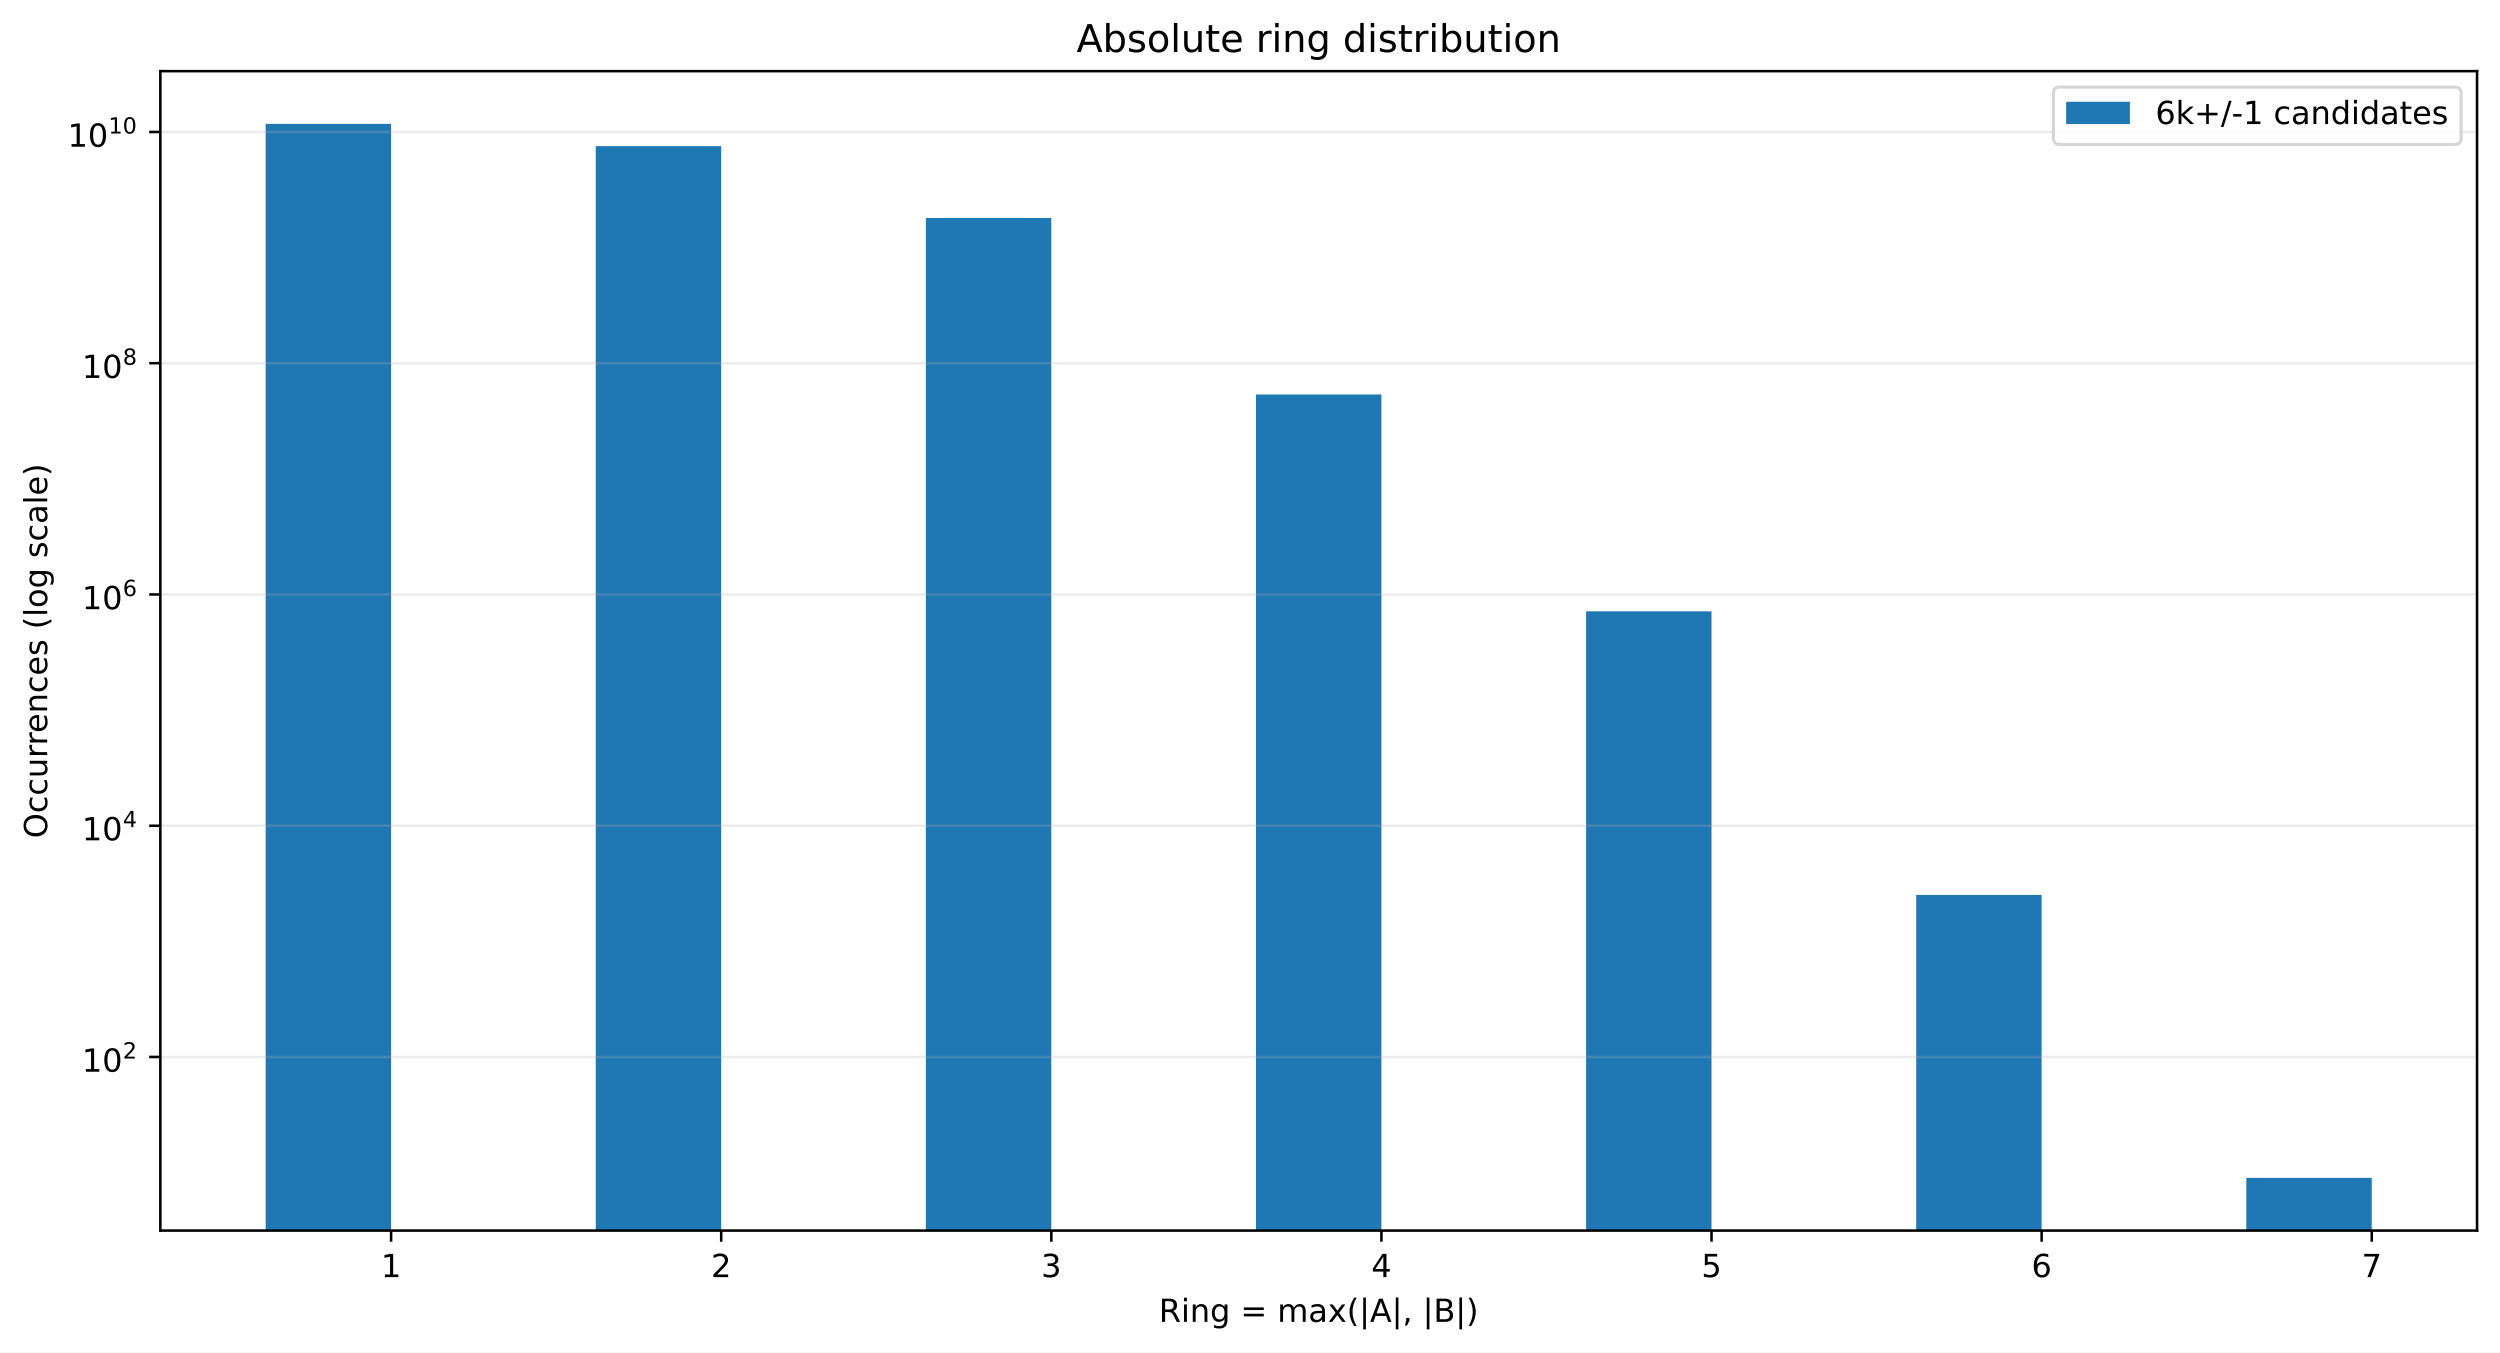
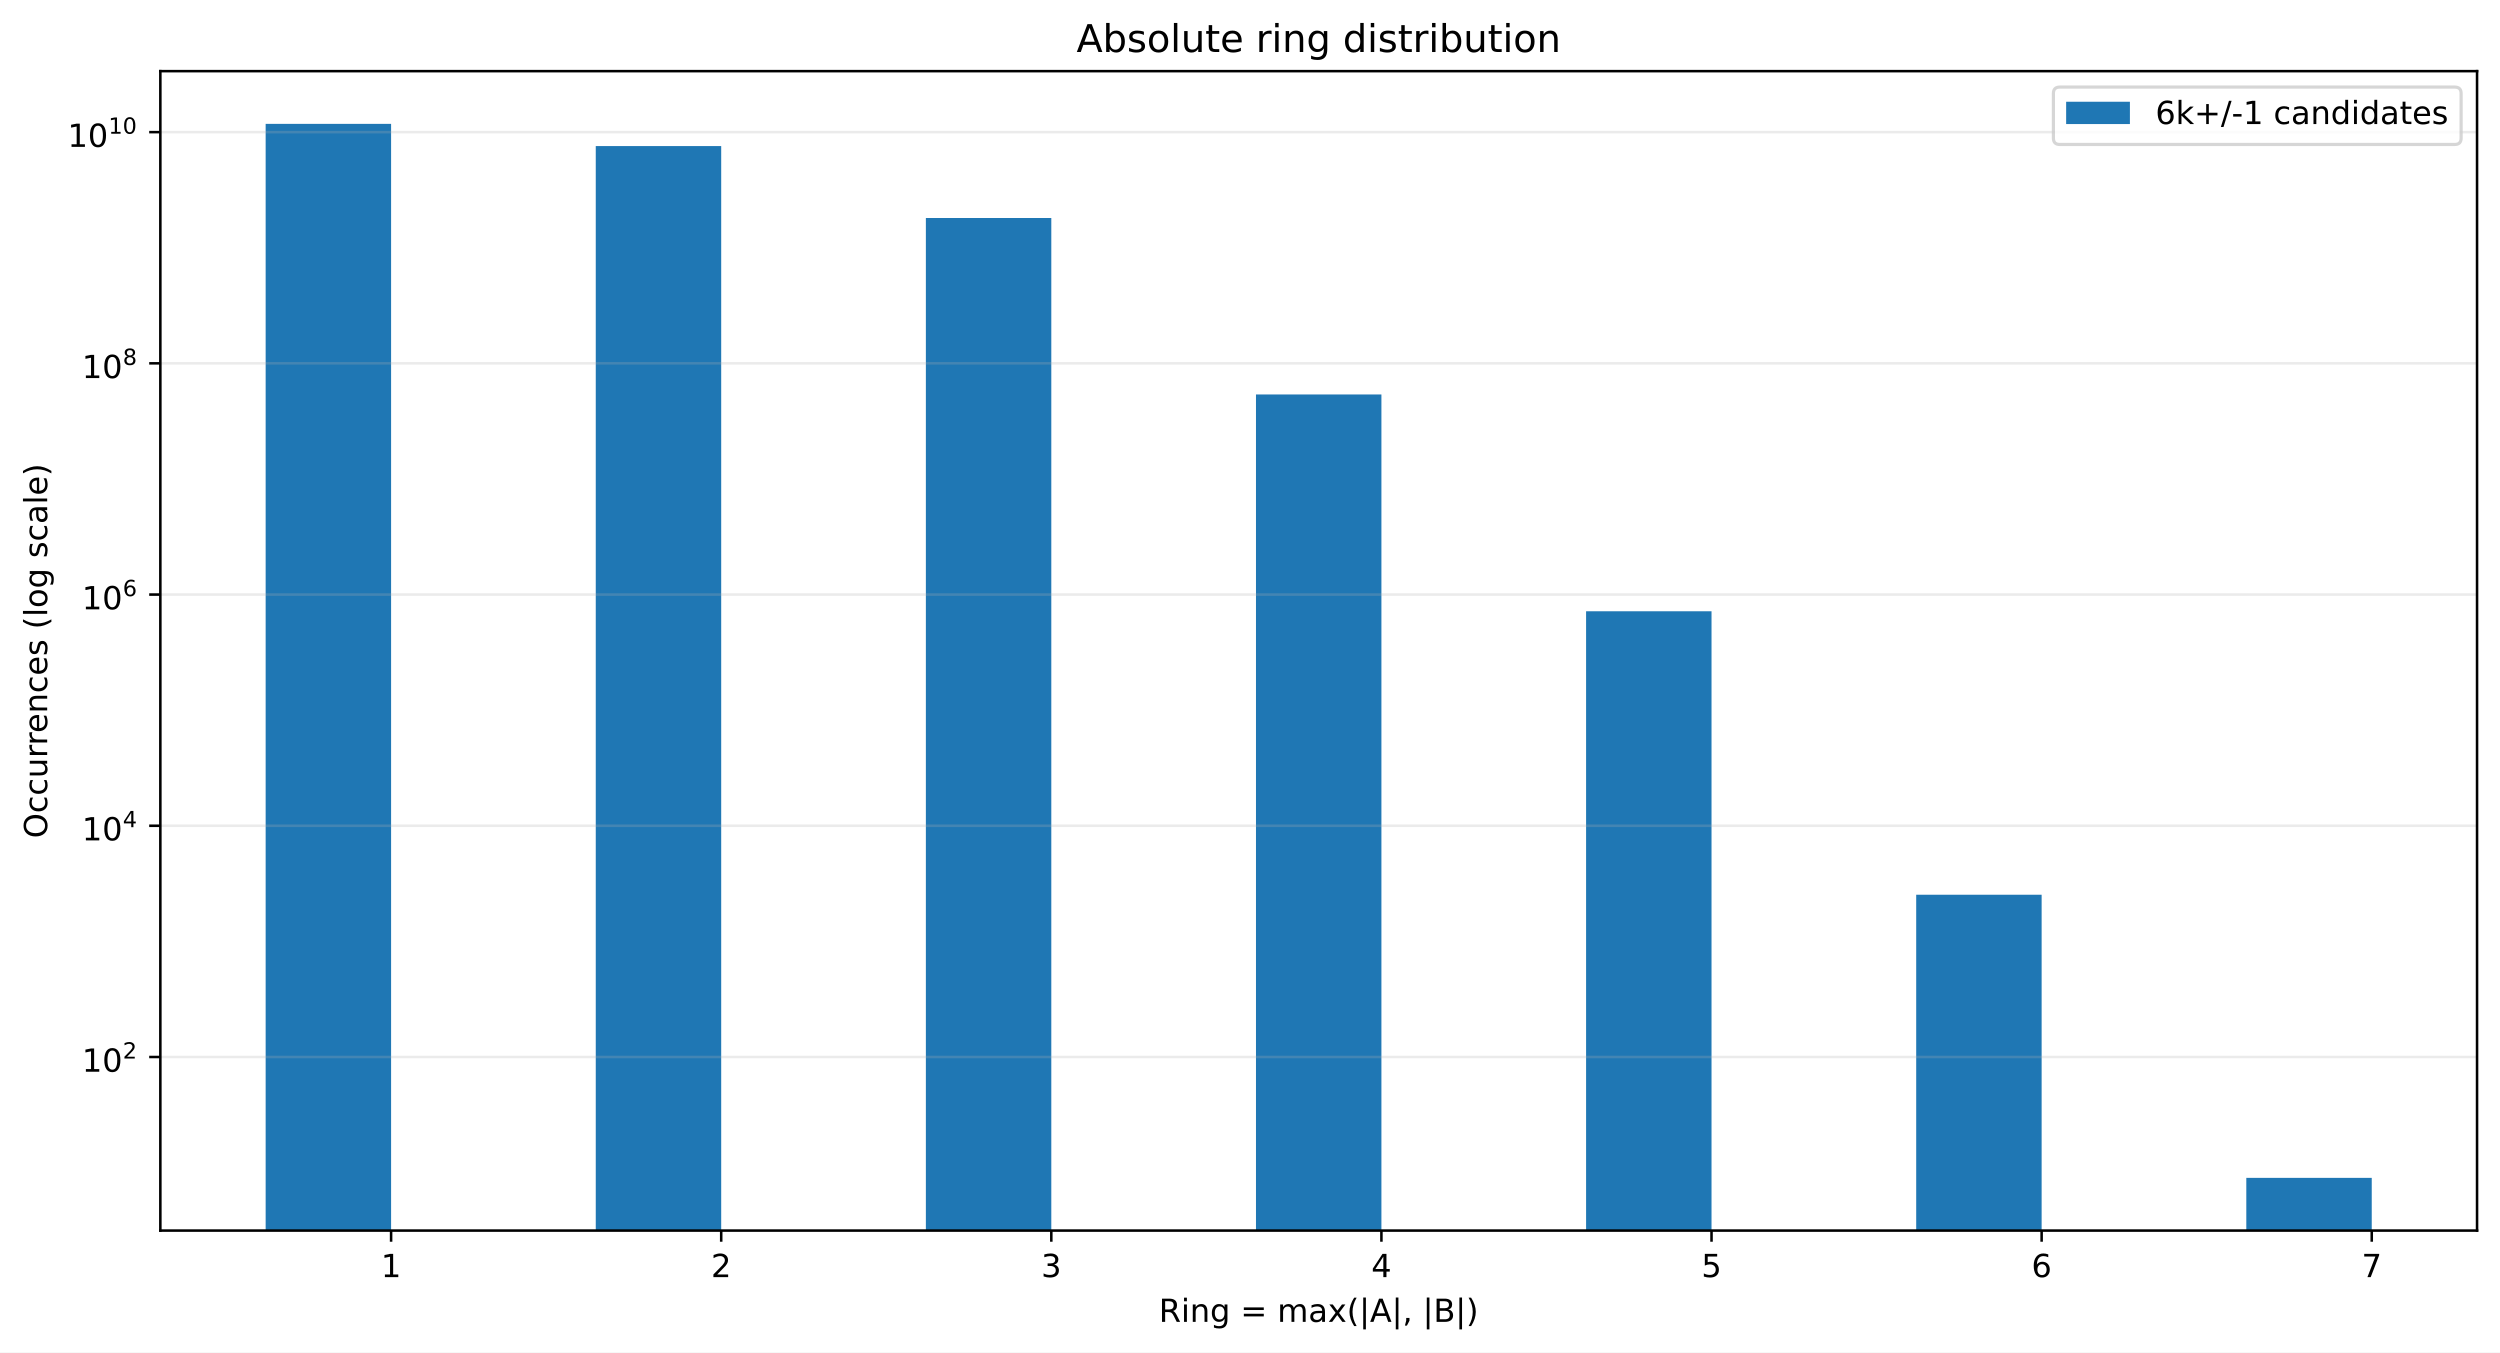
<svg xmlns="http://www.w3.org/2000/svg" xmlns:xlink="http://www.w3.org/1999/xlink" width="784.258pt" height="424.28pt" viewBox="0 0 784.258 424.28" version="1.1">
  <defs>
    <style type="text/css">*{stroke-linejoin: round; stroke-linecap: butt}</style>
  </defs>
  <g id="figure_1">
    <g id="patch_1">
      <path d="M 0 424.28  L 784.258 424.28  L 784.258 0  L 0 0  z " style="fill: #ffffff" />
    </g>
    <g id="axes_1">
      <g id="patch_2">
        <path d="M 50.301 386.036  L 777.058 386.036  L 777.058 22.318  L 50.301 22.318  z " style="fill: #ffffff" />
      </g>
      <g id="patch_3">
-         <path d="M 83.335 36675.67  L 122.687 36675.67  L 122.687 38.851  L 83.335 38.851  z " clip-path="url(#p020d74cf16)" style="fill: #1f77b4" />
+         <path d="M 83.335 36669.658  L 122.687 36669.658  L 122.687 38.851  L 83.335 38.851  z " clip-path="url(#p7759ff5aa9)" style="fill: #1f77b4" />
      </g>
      <g id="patch_4">
-         <path d="M 186.891 36675.67  L 226.243 36675.67  L 226.243 45.832  L 186.891 45.832  z " clip-path="url(#p020d74cf16)" style="fill: #1f77b4" />
+         <path d="M 186.891 36669.658  L 226.243 36669.658  L 226.243 45.831  L 186.891 45.831  z " clip-path="url(#p7759ff5aa9)" style="fill: #1f77b4" />
      </g>
      <g id="patch_5">
-         <path d="M 290.448 36675.67  L 329.799 36675.67  L 329.799 68.382  L 290.448 68.382  z " clip-path="url(#p020d74cf16)" style="fill: #1f77b4" />
+         <path d="M 290.448 36669.658  L 329.799 36669.658  L 329.799 68.377  L 290.448 68.377  z " clip-path="url(#p7759ff5aa9)" style="fill: #1f77b4" />
      </g>
      <g id="patch_6">
-         <path d="M 394.004 36675.67  L 433.355 36675.67  L 433.355 123.754  L 394.004 123.754  z " clip-path="url(#p020d74cf16)" style="fill: #1f77b4" />
+         <path d="M 394.004 36669.658  L 433.355 36669.658  L 433.355 123.74  L 394.004 123.74  z " clip-path="url(#p7759ff5aa9)" style="fill: #1f77b4" />
      </g>
      <g id="patch_7">
-         <path d="M 497.56 36675.67  L 536.912 36675.67  L 536.912 191.782  L 497.56 191.782  z " clip-path="url(#p020d74cf16)" style="fill: #1f77b4" />
+         <path d="M 497.56 36669.658  L 536.912 36669.658  L 536.912 191.757  L 497.56 191.757  z " clip-path="url(#p7759ff5aa9)" style="fill: #1f77b4" />
      </g>
      <g id="patch_8">
-         <path d="M 601.116 36675.67  L 640.468 36675.67  L 640.468 280.735  L 601.116 280.735  z " clip-path="url(#p020d74cf16)" style="fill: #1f77b4" />
+         <path d="M 601.116 36669.658  L 640.468 36669.658  L 640.468 280.681  L 601.116 280.681  z " clip-path="url(#p7759ff5aa9)" style="fill: #1f77b4" />
      </g>
      <g id="patch_9">
-         <path d="M 704.673 36675.67  L 744.024 36675.67  L 744.024 369.503  L 704.673 369.503  z " clip-path="url(#p020d74cf16)" style="fill: #1f77b4" />
+         <path d="M 704.673 36669.658  L 744.024 36669.658  L 744.024 369.503  L 704.673 369.503  z " clip-path="url(#p7759ff5aa9)" style="fill: #1f77b4" />
      </g>
      <g id="matplotlib.axis_1">
        <g id="xtick_1">
          <g id="line2d_1">
            <defs>
-               <path id="m28fc708b82" d="M 0 0  L 0 3.5  " style="stroke: #000000; stroke-width: 0.8" />
+               <path id="m6e294ac9ad" d="M 0 0  L 0 3.5  " style="stroke: #000000; stroke-width: 0.8" />
            </defs>
            <g>
-               <use xlink:href="#m28fc708b82" x="122.687" y="386.036" style="stroke: #000000; stroke-width: 0.8" />
+               <use xlink:href="#m6e294ac9ad" x="122.687" y="386.036" style="stroke: #000000; stroke-width: 0.8" />
            </g>
          </g>
          <g id="text_1">
            <g transform="translate(119.5053 400.6334) scale(0.1 -0.1)">
              <defs>
                <path id="DejaVuSans-14" d="M 794 531  L 1825 531  L 1825 4091  L 703 3866  L 703 4441  L 1819 4666  L 2450 4666  L 2450 531  L 3481 531  L 3481 0  L 794 0  L 794 531  z " transform="scale(0.015625)" />
              </defs>
              <use xlink:href="#DejaVuSans-14" />
            </g>
          </g>
        </g>
        <g id="xtick_2">
          <g id="line2d_2">
            <g>
-               <use xlink:href="#m28fc708b82" x="226.243" y="386.036" style="stroke: #000000; stroke-width: 0.8" />
+               <use xlink:href="#m6e294ac9ad" x="226.243" y="386.036" style="stroke: #000000; stroke-width: 0.8" />
            </g>
          </g>
          <g id="text_2">
            <g transform="translate(223.0616 400.6334) scale(0.1 -0.1)">
              <defs>
                <path id="DejaVuSans-15" d="M 1228 531  L 3431 531  L 3431 0  L 469 0  L 469 531  Q 828 903 1448 1529  Q 2069 2156 2228 2338  Q 2531 2678 2651 2914  Q 2772 3150 2772 3378  Q 2772 3750 2511 3984  Q 2250 4219 1831 4219  Q 1534 4219 1204 4116  Q 875 4013 500 3803  L 500 4441  Q 881 4594 1212 4672  Q 1544 4750 1819 4750  Q 2544 4750 2975 4387  Q 3406 4025 3406 3419  Q 3406 3131 3298 2873  Q 3191 2616 2906 2266  Q 2828 2175 2409 1742  Q 1991 1309 1228 531  z " transform="scale(0.015625)" />
              </defs>
              <use xlink:href="#DejaVuSans-15" />
            </g>
          </g>
        </g>
        <g id="xtick_3">
          <g id="line2d_3">
            <g>
-               <use xlink:href="#m28fc708b82" x="329.799" y="386.036" style="stroke: #000000; stroke-width: 0.8" />
+               <use xlink:href="#m6e294ac9ad" x="329.799" y="386.036" style="stroke: #000000; stroke-width: 0.8" />
            </g>
          </g>
          <g id="text_3">
            <g transform="translate(326.6178 400.6334) scale(0.1 -0.1)">
              <defs>
                <path id="DejaVuSans-16" d="M 2597 2516  Q 3050 2419 3304 2112  Q 3559 1806 3559 1356  Q 3559 666 3084 287  Q 2609 -91 1734 -91  Q 1441 -91 1130 -33  Q 819 25 488 141  L 488 750  Q 750 597 1062 519  Q 1375 441 1716 441  Q 2309 441 2620 675  Q 2931 909 2931 1356  Q 2931 1769 2642 2001  Q 2353 2234 1838 2234  L 1294 2234  L 1294 2753  L 1863 2753  Q 2328 2753 2575 2939  Q 2822 3125 2822 3475  Q 2822 3834 2567 4026  Q 2313 4219 1838 4219  Q 1578 4219 1281 4162  Q 984 4106 628 3988  L 628 4550  Q 988 4650 1302 4700  Q 1616 4750 1894 4750  Q 2613 4750 3031 4423  Q 3450 4097 3450 3541  Q 3450 3153 3228 2886  Q 3006 2619 2597 2516  z " transform="scale(0.015625)" />
              </defs>
              <use xlink:href="#DejaVuSans-16" />
            </g>
          </g>
        </g>
        <g id="xtick_4">
          <g id="line2d_4">
            <g>
-               <use xlink:href="#m28fc708b82" x="433.355" y="386.036" style="stroke: #000000; stroke-width: 0.8" />
+               <use xlink:href="#m6e294ac9ad" x="433.355" y="386.036" style="stroke: #000000; stroke-width: 0.8" />
            </g>
          </g>
          <g id="text_4">
            <g transform="translate(430.174 400.6334) scale(0.1 -0.1)">
              <defs>
                <path id="DejaVuSans-17" d="M 2419 4116  L 825 1625  L 2419 1625  L 2419 4116  z M 2253 4666  L 3047 4666  L 3047 1625  L 3713 1625  L 3713 1100  L 3047 1100  L 3047 0  L 2419 0  L 2419 1100  L 313 1100  L 313 1709  L 2253 4666  z " transform="scale(0.015625)" />
              </defs>
              <use xlink:href="#DejaVuSans-17" />
            </g>
          </g>
        </g>
        <g id="xtick_5">
          <g id="line2d_5">
            <g>
-               <use xlink:href="#m28fc708b82" x="536.912" y="386.036" style="stroke: #000000; stroke-width: 0.8" />
+               <use xlink:href="#m6e294ac9ad" x="536.912" y="386.036" style="stroke: #000000; stroke-width: 0.8" />
            </g>
          </g>
          <g id="text_5">
            <g transform="translate(533.7303 400.6334) scale(0.1 -0.1)">
              <defs>
                <path id="DejaVuSans-18" d="M 691 4666  L 3169 4666  L 3169 4134  L 1269 4134  L 1269 2991  Q 1406 3038 1543 3061  Q 1681 3084 1819 3084  Q 2600 3084 3056 2656  Q 3513 2228 3513 1497  Q 3513 744 3044 326  Q 2575 -91 1722 -91  Q 1428 -91 1123 -41  Q 819 9 494 109  L 494 744  Q 775 591 1075 516  Q 1375 441 1709 441  Q 2250 441 2565 725  Q 2881 1009 2881 1497  Q 2881 1984 2565 2268  Q 2250 2553 1709 2553  Q 1456 2553 1204 2497  Q 953 2441 691 2322  L 691 4666  z " transform="scale(0.015625)" />
              </defs>
              <use xlink:href="#DejaVuSans-18" />
            </g>
          </g>
        </g>
        <g id="xtick_6">
          <g id="line2d_6">
            <g>
-               <use xlink:href="#m28fc708b82" x="640.468" y="386.036" style="stroke: #000000; stroke-width: 0.8" />
+               <use xlink:href="#m6e294ac9ad" x="640.468" y="386.036" style="stroke: #000000; stroke-width: 0.8" />
            </g>
          </g>
          <g id="text_6">
            <g transform="translate(637.2865 400.6334) scale(0.1 -0.1)">
              <defs>
                <path id="DejaVuSans-19" d="M 2113 2584  Q 1688 2584 1439 2293  Q 1191 2003 1191 1497  Q 1191 994 1439 701  Q 1688 409 2113 409  Q 2538 409 2786 701  Q 3034 994 3034 1497  Q 3034 2003 2786 2293  Q 2538 2584 2113 2584  z M 3366 4563  L 3366 3988  Q 3128 4100 2886 4159  Q 2644 4219 2406 4219  Q 1781 4219 1451 3797  Q 1122 3375 1075 2522  Q 1259 2794 1537 2939  Q 1816 3084 2150 3084  Q 2853 3084 3261 2657  Q 3669 2231 3669 1497  Q 3669 778 3244 343  Q 2819 -91 2113 -91  Q 1303 -91 875 529  Q 447 1150 447 2328  Q 447 3434 972 4092  Q 1497 4750 2381 4750  Q 2619 4750 2861 4703  Q 3103 4656 3366 4563  z " transform="scale(0.015625)" />
              </defs>
              <use xlink:href="#DejaVuSans-19" />
            </g>
          </g>
        </g>
        <g id="xtick_7">
          <g id="line2d_7">
            <g>
-               <use xlink:href="#m28fc708b82" x="744.024" y="386.036" style="stroke: #000000; stroke-width: 0.8" />
+               <use xlink:href="#m6e294ac9ad" x="744.024" y="386.036" style="stroke: #000000; stroke-width: 0.8" />
            </g>
          </g>
          <g id="text_7">
            <g transform="translate(740.8427 400.6334) scale(0.1 -0.1)">
              <defs>
                <path id="DejaVuSans-1a" d="M 525 4666  L 3525 4666  L 3525 4397  L 1831 0  L 1172 0  L 2766 4134  L 525 4134  L 525 4666  z " transform="scale(0.015625)" />
              </defs>
              <use xlink:href="#DejaVuSans-1a" />
            </g>
          </g>
        </g>
        <g id="text_8">
          <g transform="translate(363.5437 414.678) scale(0.1 -0.1)">
            <defs>
              <path id="DejaVuSans-35" d="M 2841 2188  Q 3044 2119 3236 1894  Q 3428 1669 3622 1275  L 4263 0  L 3584 0  L 2988 1197  Q 2756 1666 2539 1819  Q 2322 1972 1947 1972  L 1259 1972  L 1259 0  L 628 0  L 628 4666  L 2053 4666  Q 2853 4666 3247 4331  Q 3641 3997 3641 3322  Q 3641 2881 3436 2590  Q 3231 2300 2841 2188  z M 1259 4147  L 1259 2491  L 2053 2491  Q 2509 2491 2742 2702  Q 2975 2913 2975 3322  Q 2975 3731 2742 3939  Q 2509 4147 2053 4147  L 1259 4147  z " transform="scale(0.015625)" />
              <path id="DejaVuSans-4c" d="M 603 3500  L 1178 3500  L 1178 0  L 603 0  L 603 3500  z M 603 4863  L 1178 4863  L 1178 4134  L 603 4134  L 603 4863  z " transform="scale(0.015625)" />
              <path id="DejaVuSans-51" d="M 3513 2113  L 3513 0  L 2938 0  L 2938 2094  Q 2938 2591 2744 2837  Q 2550 3084 2163 3084  Q 1697 3084 1428 2787  Q 1159 2491 1159 1978  L 1159 0  L 581 0  L 581 3500  L 1159 3500  L 1159 2956  Q 1366 3272 1645 3428  Q 1925 3584 2291 3584  Q 2894 3584 3203 3211  Q 3513 2838 3513 2113  z " transform="scale(0.015625)" />
              <path id="DejaVuSans-4a" d="M 2906 1791  Q 2906 2416 2648 2759  Q 2391 3103 1925 3103  Q 1463 3103 1205 2759  Q 947 2416 947 1791  Q 947 1169 1205 825  Q 1463 481 1925 481  Q 2391 481 2648 825  Q 2906 1169 2906 1791  z M 3481 434  Q 3481 -459 3084 -895  Q 2688 -1331 1869 -1331  Q 1566 -1331 1297 -1286  Q 1028 -1241 775 -1147  L 775 -588  Q 1028 -725 1275 -790  Q 1522 -856 1778 -856  Q 2344 -856 2625 -561  Q 2906 -266 2906 331  L 2906 616  Q 2728 306 2450 153  Q 2172 0 1784 0  Q 1141 0 747 490  Q 353 981 353 1791  Q 353 2603 747 3093  Q 1141 3584 1784 3584  Q 2172 3584 2450 3431  Q 2728 3278 2906 2969  L 2906 3500  L 3481 3500  L 3481 434  z " transform="scale(0.015625)" />
              <path id="DejaVuSans-3" transform="scale(0.015625)" />
              <path id="DejaVuSans-20" d="M 678 2906  L 4684 2906  L 4684 2381  L 678 2381  L 678 2906  z M 678 1631  L 4684 1631  L 4684 1100  L 678 1100  L 678 1631  z " transform="scale(0.015625)" />
              <path id="DejaVuSans-50" d="M 3328 2828  Q 3544 3216 3844 3400  Q 4144 3584 4550 3584  Q 5097 3584 5394 3201  Q 5691 2819 5691 2113  L 5691 0  L 5113 0  L 5113 2094  Q 5113 2597 4934 2840  Q 4756 3084 4391 3084  Q 3944 3084 3684 2787  Q 3425 2491 3425 1978  L 3425 0  L 2847 0  L 2847 2094  Q 2847 2600 2669 2842  Q 2491 3084 2119 3084  Q 1678 3084 1418 2786  Q 1159 2488 1159 1978  L 1159 0  L 581 0  L 581 3500  L 1159 3500  L 1159 2956  Q 1356 3278 1631 3431  Q 1906 3584 2284 3584  Q 2666 3584 2933 3390  Q 3200 3197 3328 2828  z " transform="scale(0.015625)" />
              <path id="DejaVuSans-44" d="M 2194 1759  Q 1497 1759 1228 1600  Q 959 1441 959 1056  Q 959 750 1161 570  Q 1363 391 1709 391  Q 2188 391 2477 730  Q 2766 1069 2766 1631  L 2766 1759  L 2194 1759  z M 3341 1997  L 3341 0  L 2766 0  L 2766 531  Q 2569 213 2275 61  Q 1981 -91 1556 -91  Q 1019 -91 701 211  Q 384 513 384 1019  Q 384 1609 779 1909  Q 1175 2209 1959 2209  L 2766 2209  L 2766 2266  Q 2766 2663 2505 2880  Q 2244 3097 1772 3097  Q 1472 3097 1187 3025  Q 903 2953 641 2809  L 641 3341  Q 956 3463 1253 3523  Q 1550 3584 1831 3584  Q 2591 3584 2966 3190  Q 3341 2797 3341 1997  z " transform="scale(0.015625)" />
              <path id="DejaVuSans-5b" d="M 3513 3500  L 2247 1797  L 3578 0  L 2900 0  L 1881 1375  L 863 0  L 184 0  L 1544 1831  L 300 3500  L 978 3500  L 1906 2253  L 2834 3500  L 3513 3500  z " transform="scale(0.015625)" />
              <path id="DejaVuSans-b" d="M 1984 4856  Q 1566 4138 1362 3434  Q 1159 2731 1159 2009  Q 1159 1288 1364 580  Q 1569 -128 1984 -844  L 1484 -844  Q 1016 -109 783 600  Q 550 1309 550 2009  Q 550 2706 781 3412  Q 1013 4119 1484 4856  L 1984 4856  z " transform="scale(0.015625)" />
              <path id="DejaVuSans-5f" d="M 1344 4891  L 1344 -1509  L 813 -1509  L 813 4891  L 1344 4891  z " transform="scale(0.015625)" />
              <path id="DejaVuSans-24" d="M 2188 4044  L 1331 1722  L 3047 1722  L 2188 4044  z M 1831 4666  L 2547 4666  L 4325 0  L 3669 0  L 3244 1197  L 1141 1197  L 716 0  L 50 0  L 1831 4666  z " transform="scale(0.015625)" />
              <path id="DejaVuSans-f" d="M 750 794  L 1409 794  L 1409 256  L 897 -744  L 494 -744  L 750 256  L 750 794  z " transform="scale(0.015625)" />
              <path id="DejaVuSans-25" d="M 1259 2228  L 1259 519  L 2272 519  Q 2781 519 3026 730  Q 3272 941 3272 1375  Q 3272 1813 3026 2020  Q 2781 2228 2272 2228  L 1259 2228  z M 1259 4147  L 1259 2741  L 2194 2741  Q 2656 2741 2882 2914  Q 3109 3088 3109 3444  Q 3109 3797 2882 3972  Q 2656 4147 2194 4147  L 1259 4147  z M 628 4666  L 2241 4666  Q 2963 4666 3353 4366  Q 3744 4066 3744 3513  Q 3744 3084 3544 2831  Q 3344 2578 2956 2516  Q 3422 2416 3680 2098  Q 3938 1781 3938 1306  Q 3938 681 3513 340  Q 3088 0 2303 0  L 628 0  L 628 4666  z " transform="scale(0.015625)" />
              <path id="DejaVuSans-c" d="M 513 4856  L 1013 4856  Q 1481 4119 1714 3412  Q 1947 2706 1947 2009  Q 1947 1309 1714 600  Q 1481 -109 1013 -844  L 513 -844  Q 928 -128 1133 580  Q 1338 1288 1338 2009  Q 1338 2731 1133 3434  Q 928 4138 513 4856  z " transform="scale(0.015625)" />
            </defs>
            <use xlink:href="#DejaVuSans-35" />
            <use xlink:href="#DejaVuSans-4c" transform="translate(69.48438 0)" />
            <use xlink:href="#DejaVuSans-51" transform="translate(97.26562 0)" />
            <use xlink:href="#DejaVuSans-4a" transform="translate(160.6406 0)" />
            <use xlink:href="#DejaVuSans-3" transform="translate(224.125 0)" />
            <use xlink:href="#DejaVuSans-20" transform="translate(255.9062 0)" />
            <use xlink:href="#DejaVuSans-3" transform="translate(339.7031 0)" />
            <use xlink:href="#DejaVuSans-50" transform="translate(371.4844 0)" />
            <use xlink:href="#DejaVuSans-44" transform="translate(468.8906 0)" />
            <use xlink:href="#DejaVuSans-5b" transform="translate(530.1719 0)" />
            <use xlink:href="#DejaVuSans-b" transform="translate(589.3594 0)" />
            <use xlink:href="#DejaVuSans-5f" transform="translate(628.375 0)" />
            <use xlink:href="#DejaVuSans-24" transform="translate(662.0625 0)" />
            <use xlink:href="#DejaVuSans-5f" transform="translate(730.4688 0)" />
            <use xlink:href="#DejaVuSans-f" transform="translate(764.1562 0)" />
            <use xlink:href="#DejaVuSans-3" transform="translate(795.9375 0)" />
            <use xlink:href="#DejaVuSans-5f" transform="translate(827.7188 0)" />
            <use xlink:href="#DejaVuSans-25" transform="translate(861.4062 0)" />
            <use xlink:href="#DejaVuSans-5f" transform="translate(930.0156 0)" />
            <use xlink:href="#DejaVuSans-c" transform="translate(963.7031 0)" />
          </g>
        </g>
      </g>
      <g id="matplotlib.axis_2">
        <g id="ytick_1">
          <g id="line2d_8">
-             <path d="M 50.301 331.572  L 777.058 331.572  " clip-path="url(#p020d74cf16)" style="fill: none; stroke: #b0b0b0; stroke-opacity: 0.25; stroke-width: 0.8; stroke-linecap: square" />
+             <path d="M 50.301 331.578  L 777.058 331.578  " clip-path="url(#p7759ff5aa9)" style="fill: none; stroke: #b0b0b0; stroke-opacity: 0.25; stroke-width: 0.8; stroke-linecap: square" />
          </g>
          <g id="line2d_9">
            <defs>
-               <path id="mc0deec76e9" d="M 0 0  L -3.5 0  " style="stroke: #000000; stroke-width: 0.8" />
+               <path id="mc868979493" d="M 0 0  L -3.5 0  " style="stroke: #000000; stroke-width: 0.8" />
            </defs>
            <g>
-               <use xlink:href="#mc0deec76e9" x="50.301" y="331.572" style="stroke: #000000; stroke-width: 0.8" />
+               <use xlink:href="#mc868979493" x="50.301" y="331.578" style="stroke: #000000; stroke-width: 0.8" />
            </g>
          </g>
          <g id="text_9">
-             <g transform="translate(25.70078 336.2719) scale(0.1 -0.1)">
+             <g transform="translate(25.70078 336.2782) scale(0.1 -0.1)">
              <defs>
                <path id="DejaVuSans-13" d="M 2034 4250  Q 1547 4250 1301 3770  Q 1056 3291 1056 2328  Q 1056 1369 1301 889  Q 1547 409 2034 409  Q 2525 409 2770 889  Q 3016 1369 3016 2328  Q 3016 3291 2770 3770  Q 2525 4250 2034 4250  z M 2034 4750  Q 2819 4750 3233 4129  Q 3647 3509 3647 2328  Q 3647 1150 3233 529  Q 2819 -91 2034 -91  Q 1250 -91 836 529  Q 422 1150 422 2328  Q 422 3509 836 4129  Q 1250 4750 2034 4750  z " transform="scale(0.015625)" />
              </defs>
              <use xlink:href="#DejaVuSans-14" transform="translate(0 0.746875)" />
              <use xlink:href="#DejaVuSans-13" transform="translate(63.62305 0.746875)" />
              <use xlink:href="#DejaVuSans-15" transform="translate(128.2031 42.04688) scale(0.7)" />
            </g>
          </g>
        </g>
        <g id="ytick_2">
          <g id="line2d_10">
-             <path d="M 50.301 259.029  L 777.058 259.029  " clip-path="url(#p020d74cf16)" style="fill: none; stroke: #b0b0b0; stroke-opacity: 0.25; stroke-width: 0.8; stroke-linecap: square" />
+             <path d="M 50.301 259.047  L 777.058 259.047  " clip-path="url(#p7759ff5aa9)" style="fill: none; stroke: #b0b0b0; stroke-opacity: 0.25; stroke-width: 0.8; stroke-linecap: square" />
          </g>
          <g id="line2d_11">
            <g>
-               <use xlink:href="#mc0deec76e9" x="50.301" y="259.029" style="stroke: #000000; stroke-width: 0.8" />
+               <use xlink:href="#mc868979493" x="50.301" y="259.047" style="stroke: #000000; stroke-width: 0.8" />
            </g>
          </g>
          <g id="text_10">
-             <g transform="translate(25.70078 263.6788) scale(0.1 -0.1)">
+             <g transform="translate(25.70078 263.6971) scale(0.1 -0.1)">
              <use xlink:href="#DejaVuSans-14" transform="translate(0 0.665625)" />
              <use xlink:href="#DejaVuSans-13" transform="translate(63.62305 0.665625)" />
              <use xlink:href="#DejaVuSans-17" transform="translate(128.2031 41.96563) scale(0.7)" />
            </g>
          </g>
        </g>
        <g id="ytick_3">
          <g id="line2d_12">
-             <path d="M 50.301 186.486  L 777.058 186.486  " clip-path="url(#p020d74cf16)" style="fill: none; stroke: #b0b0b0; stroke-opacity: 0.25; stroke-width: 0.8; stroke-linecap: square" />
+             <path d="M 50.301 186.516  L 777.058 186.516  " clip-path="url(#p7759ff5aa9)" style="fill: none; stroke: #b0b0b0; stroke-opacity: 0.25; stroke-width: 0.8; stroke-linecap: square" />
          </g>
          <g id="line2d_13">
            <g>
-               <use xlink:href="#mc0deec76e9" x="50.301" y="186.486" style="stroke: #000000; stroke-width: 0.8" />
+               <use xlink:href="#mc868979493" x="50.301" y="186.516" style="stroke: #000000; stroke-width: 0.8" />
            </g>
          </g>
          <g id="text_11">
-             <g transform="translate(25.70078 191.1857) scale(0.1 -0.1)">
+             <g transform="translate(25.70078 191.216) scale(0.1 -0.1)">
              <use xlink:href="#DejaVuSans-14" transform="translate(0 0.746875)" />
              <use xlink:href="#DejaVuSans-13" transform="translate(63.62305 0.746875)" />
              <use xlink:href="#DejaVuSans-19" transform="translate(128.2031 42.04688) scale(0.7)" />
            </g>
          </g>
        </g>
        <g id="ytick_4">
          <g id="line2d_14">
-             <path d="M 50.301 113.943  L 777.058 113.943  " clip-path="url(#p020d74cf16)" style="fill: none; stroke: #b0b0b0; stroke-opacity: 0.25; stroke-width: 0.8; stroke-linecap: square" />
+             <path d="M 50.301 113.985  L 777.058 113.985  " clip-path="url(#p7759ff5aa9)" style="fill: none; stroke: #b0b0b0; stroke-opacity: 0.25; stroke-width: 0.8; stroke-linecap: square" />
          </g>
          <g id="line2d_15">
            <g>
-               <use xlink:href="#mc0deec76e9" x="50.301" y="113.943" style="stroke: #000000; stroke-width: 0.8" />
+               <use xlink:href="#mc868979493" x="50.301" y="113.985" style="stroke: #000000; stroke-width: 0.8" />
            </g>
          </g>
          <g id="text_12">
-             <g transform="translate(25.70078 118.6426) scale(0.1 -0.1)">
+             <g transform="translate(25.70078 118.6849) scale(0.1 -0.1)">
              <defs>
                <path id="DejaVuSans-1b" d="M 2034 2216  Q 1584 2216 1326 1975  Q 1069 1734 1069 1313  Q 1069 891 1326 650  Q 1584 409 2034 409  Q 2484 409 2743 651  Q 3003 894 3003 1313  Q 3003 1734 2745 1975  Q 2488 2216 2034 2216  z M 1403 2484  Q 997 2584 770 2862  Q 544 3141 544 3541  Q 544 4100 942 4425  Q 1341 4750 2034 4750  Q 2731 4750 3128 4425  Q 3525 4100 3525 3541  Q 3525 3141 3298 2862  Q 3072 2584 2669 2484  Q 3125 2378 3379 2068  Q 3634 1759 3634 1313  Q 3634 634 3220 271  Q 2806 -91 2034 -91  Q 1263 -91 848 271  Q 434 634 434 1313  Q 434 1759 690 2068  Q 947 2378 1403 2484  z M 1172 3481  Q 1172 3119 1398 2916  Q 1625 2713 2034 2713  Q 2441 2713 2670 2916  Q 2900 3119 2900 3481  Q 2900 3844 2670 4047  Q 2441 4250 2034 4250  Q 1625 4250 1398 4047  Q 1172 3844 1172 3481  z " transform="scale(0.015625)" />
              </defs>
              <use xlink:href="#DejaVuSans-14" transform="translate(0 0.746875)" />
              <use xlink:href="#DejaVuSans-13" transform="translate(63.62305 0.746875)" />
              <use xlink:href="#DejaVuSans-1b" transform="translate(128.2031 42.04688) scale(0.7)" />
            </g>
          </g>
        </g>
        <g id="ytick_5">
          <g id="line2d_16">
-             <path d="M 50.301 41.399  L 777.058 41.399  " clip-path="url(#p020d74cf16)" style="fill: none; stroke: #b0b0b0; stroke-opacity: 0.25; stroke-width: 0.8; stroke-linecap: square" />
+             <path d="M 50.301 41.454  L 777.058 41.454  " clip-path="url(#p7759ff5aa9)" style="fill: none; stroke: #b0b0b0; stroke-opacity: 0.25; stroke-width: 0.8; stroke-linecap: square" />
          </g>
          <g id="line2d_17">
            <g>
-               <use xlink:href="#mc0deec76e9" x="50.301" y="41.399" style="stroke: #000000; stroke-width: 0.8" />
+               <use xlink:href="#mc868979493" x="50.301" y="41.454" style="stroke: #000000; stroke-width: 0.8" />
            </g>
          </g>
          <g id="text_13">
-             <g transform="translate(21.20078 46.09947) scale(0.1 -0.1)">
+             <g transform="translate(21.20078 46.1538) scale(0.1 -0.1)">
              <use xlink:href="#DejaVuSans-14" transform="translate(0 0.746875)" />
              <use xlink:href="#DejaVuSans-13" transform="translate(63.62305 0.746875)" />
              <use xlink:href="#DejaVuSans-14" transform="translate(128.2031 42.04688) scale(0.7)" />
              <use xlink:href="#DejaVuSans-13" transform="translate(172.7393 42.04688) scale(0.7)" />
            </g>
          </g>
        </g>
        <g id="text_14">
          <g transform="translate(14.79844 262.9551) rotate(-90) scale(0.1 -0.1)">
            <defs>
              <path id="DejaVuSans-32" d="M 2522 4238  Q 1834 4238 1429 3725  Q 1025 3213 1025 2328  Q 1025 1447 1429 934  Q 1834 422 2522 422  Q 3209 422 3611 934  Q 4013 1447 4013 2328  Q 4013 3213 3611 3725  Q 3209 4238 2522 4238  z M 2522 4750  Q 3503 4750 4090 4092  Q 4678 3434 4678 2328  Q 4678 1225 4090 567  Q 3503 -91 2522 -91  Q 1538 -91 948 565  Q 359 1222 359 2328  Q 359 3434 948 4092  Q 1538 4750 2522 4750  z " transform="scale(0.015625)" />
              <path id="DejaVuSans-46" d="M 3122 3366  L 3122 2828  Q 2878 2963 2633 3030  Q 2388 3097 2138 3097  Q 1578 3097 1268 2742  Q 959 2388 959 1747  Q 959 1106 1268 751  Q 1578 397 2138 397  Q 2388 397 2633 464  Q 2878 531 3122 666  L 3122 134  Q 2881 22 2623 -34  Q 2366 -91 2075 -91  Q 1284 -91 818 406  Q 353 903 353 1747  Q 353 2603 823 3093  Q 1294 3584 2113 3584  Q 2378 3584 2631 3529  Q 2884 3475 3122 3366  z " transform="scale(0.015625)" />
              <path id="DejaVuSans-58" d="M 544 1381  L 544 3500  L 1119 3500  L 1119 1403  Q 1119 906 1312 657  Q 1506 409 1894 409  Q 2359 409 2629 706  Q 2900 1003 2900 1516  L 2900 3500  L 3475 3500  L 3475 0  L 2900 0  L 2900 538  Q 2691 219 2414 64  Q 2138 -91 1772 -91  Q 1169 -91 856 284  Q 544 659 544 1381  z M 1991 3584  L 1991 3584  z " transform="scale(0.015625)" />
              <path id="DejaVuSans-55" d="M 2631 2963  Q 2534 3019 2420 3045  Q 2306 3072 2169 3072  Q 1681 3072 1420 2755  Q 1159 2438 1159 1844  L 1159 0  L 581 0  L 581 3500  L 1159 3500  L 1159 2956  Q 1341 3275 1631 3429  Q 1922 3584 2338 3584  Q 2397 3584 2469 3576  Q 2541 3569 2628 3553  L 2631 2963  z " transform="scale(0.015625)" />
              <path id="DejaVuSans-48" d="M 3597 1894  L 3597 1613  L 953 1613  Q 991 1019 1311 708  Q 1631 397 2203 397  Q 2534 397 2845 478  Q 3156 559 3463 722  L 3463 178  Q 3153 47 2828 -22  Q 2503 -91 2169 -91  Q 1331 -91 842 396  Q 353 884 353 1716  Q 353 2575 817 3079  Q 1281 3584 2069 3584  Q 2775 3584 3186 3129  Q 3597 2675 3597 1894  z M 3022 2063  Q 3016 2534 2758 2815  Q 2500 3097 2075 3097  Q 1594 3097 1305 2825  Q 1016 2553 972 2059  L 3022 2063  z " transform="scale(0.015625)" />
              <path id="DejaVuSans-56" d="M 2834 3397  L 2834 2853  Q 2591 2978 2328 3040  Q 2066 3103 1784 3103  Q 1356 3103 1142 2972  Q 928 2841 928 2578  Q 928 2378 1081 2264  Q 1234 2150 1697 2047  L 1894 2003  Q 2506 1872 2764 1633  Q 3022 1394 3022 966  Q 3022 478 2636 193  Q 2250 -91 1575 -91  Q 1294 -91 989 -36  Q 684 19 347 128  L 347 722  Q 666 556 975 473  Q 1284 391 1588 391  Q 1994 391 2212 530  Q 2431 669 2431 922  Q 2431 1156 2273 1281  Q 2116 1406 1581 1522  L 1381 1569  Q 847 1681 609 1914  Q 372 2147 372 2553  Q 372 3047 722 3315  Q 1072 3584 1716 3584  Q 2034 3584 2315 3537  Q 2597 3491 2834 3397  z " transform="scale(0.015625)" />
              <path id="DejaVuSans-4f" d="M 603 4863  L 1178 4863  L 1178 0  L 603 0  L 603 4863  z " transform="scale(0.015625)" />
              <path id="DejaVuSans-52" d="M 1959 3097  Q 1497 3097 1228 2736  Q 959 2375 959 1747  Q 959 1119 1226 758  Q 1494 397 1959 397  Q 2419 397 2687 759  Q 2956 1122 2956 1747  Q 2956 2369 2687 2733  Q 2419 3097 1959 3097  z M 1959 3584  Q 2709 3584 3137 3096  Q 3566 2609 3566 1747  Q 3566 888 3137 398  Q 2709 -91 1959 -91  Q 1206 -91 779 398  Q 353 888 353 1747  Q 353 2609 779 3096  Q 1206 3584 1959 3584  z " transform="scale(0.015625)" />
            </defs>
            <use xlink:href="#DejaVuSans-32" />
            <use xlink:href="#DejaVuSans-46" transform="translate(78.71875 0)" />
            <use xlink:href="#DejaVuSans-46" transform="translate(133.7031 0)" />
            <use xlink:href="#DejaVuSans-58" transform="translate(188.6875 0)" />
            <use xlink:href="#DejaVuSans-55" transform="translate(252.0625 0)" />
            <use xlink:href="#DejaVuSans-55" transform="translate(291.4219 0)" />
            <use xlink:href="#DejaVuSans-48" transform="translate(330.3281 0)" />
            <use xlink:href="#DejaVuSans-51" transform="translate(391.8594 0)" />
            <use xlink:href="#DejaVuSans-46" transform="translate(455.2344 0)" />
            <use xlink:href="#DejaVuSans-48" transform="translate(510.2188 0)" />
            <use xlink:href="#DejaVuSans-56" transform="translate(571.75 0)" />
            <use xlink:href="#DejaVuSans-3" transform="translate(623.8438 0)" />
            <use xlink:href="#DejaVuSans-b" transform="translate(655.625 0)" />
            <use xlink:href="#DejaVuSans-4f" transform="translate(694.6406 0)" />
            <use xlink:href="#DejaVuSans-52" transform="translate(722.4219 0)" />
            <use xlink:href="#DejaVuSans-4a" transform="translate(783.6094 0)" />
            <use xlink:href="#DejaVuSans-3" transform="translate(847.0938 0)" />
            <use xlink:href="#DejaVuSans-56" transform="translate(878.875 0)" />
            <use xlink:href="#DejaVuSans-46" transform="translate(930.9688 0)" />
            <use xlink:href="#DejaVuSans-44" transform="translate(985.9531 0)" />
            <use xlink:href="#DejaVuSans-4f" transform="translate(1047.234 0)" />
            <use xlink:href="#DejaVuSans-48" transform="translate(1075.016 0)" />
            <use xlink:href="#DejaVuSans-c" transform="translate(1136.547 0)" />
          </g>
        </g>
      </g>
      <g id="patch_10">
        <path d="M 50.301 386.036  L 50.301 22.318  " style="fill: none; stroke: #000000; stroke-width: 0.8; stroke-linejoin: miter; stroke-linecap: square" />
      </g>
      <g id="patch_11">
        <path d="M 777.058 386.036  L 777.058 22.318  " style="fill: none; stroke: #000000; stroke-width: 0.8; stroke-linejoin: miter; stroke-linecap: square" />
      </g>
      <g id="patch_12">
        <path d="M 50.301 386.036  L 777.058 386.036  " style="fill: none; stroke: #000000; stroke-width: 0.8; stroke-linejoin: miter; stroke-linecap: square" />
      </g>
      <g id="patch_13">
        <path d="M 50.301 22.318  L 777.058 22.318  " style="fill: none; stroke: #000000; stroke-width: 0.8; stroke-linejoin: miter; stroke-linecap: square" />
      </g>
      <g id="text_15">
        <g transform="translate(337.7055 16.31812) scale(0.12 -0.12)">
          <defs>
            <path id="DejaVuSans-45" d="M 3116 1747  Q 3116 2381 2855 2742  Q 2594 3103 2138 3103  Q 1681 3103 1420 2742  Q 1159 2381 1159 1747  Q 1159 1113 1420 752  Q 1681 391 2138 391  Q 2594 391 2855 752  Q 3116 1113 3116 1747  z M 1159 2969  Q 1341 3281 1617 3432  Q 1894 3584 2278 3584  Q 2916 3584 3314 3078  Q 3713 2572 3713 1747  Q 3713 922 3314 415  Q 2916 -91 2278 -91  Q 1894 -91 1617 61  Q 1341 213 1159 525  L 1159 0  L 581 0  L 581 4863  L 1159 4863  L 1159 2969  z " transform="scale(0.015625)" />
            <path id="DejaVuSans-57" d="M 1172 4494  L 1172 3500  L 2356 3500  L 2356 3053  L 1172 3053  L 1172 1153  Q 1172 725 1289 603  Q 1406 481 1766 481  L 2356 481  L 2356 0  L 1766 0  Q 1100 0 847 248  Q 594 497 594 1153  L 594 3053  L 172 3053  L 172 3500  L 594 3500  L 594 4494  L 1172 4494  z " transform="scale(0.015625)" />
            <path id="DejaVuSans-47" d="M 2906 2969  L 2906 4863  L 3481 4863  L 3481 0  L 2906 0  L 2906 525  Q 2725 213 2448 61  Q 2172 -91 1784 -91  Q 1150 -91 751 415  Q 353 922 353 1747  Q 353 2572 751 3078  Q 1150 3584 1784 3584  Q 2172 3584 2448 3432  Q 2725 3281 2906 2969  z M 947 1747  Q 947 1113 1208 752  Q 1469 391 1925 391  Q 2381 391 2643 752  Q 2906 1113 2906 1747  Q 2906 2381 2643 2742  Q 2381 3103 1925 3103  Q 1469 3103 1208 2742  Q 947 2381 947 1747  z " transform="scale(0.015625)" />
          </defs>
          <use xlink:href="#DejaVuSans-24" />
          <use xlink:href="#DejaVuSans-45" transform="translate(68.40625 0)" />
          <use xlink:href="#DejaVuSans-56" transform="translate(131.8906 0)" />
          <use xlink:href="#DejaVuSans-52" transform="translate(183.9844 0)" />
          <use xlink:href="#DejaVuSans-4f" transform="translate(245.1719 0)" />
          <use xlink:href="#DejaVuSans-58" transform="translate(272.9531 0)" />
          <use xlink:href="#DejaVuSans-57" transform="translate(336.3281 0)" />
          <use xlink:href="#DejaVuSans-48" transform="translate(375.5312 0)" />
          <use xlink:href="#DejaVuSans-3" transform="translate(437.0625 0)" />
          <use xlink:href="#DejaVuSans-55" transform="translate(468.8438 0)" />
          <use xlink:href="#DejaVuSans-4c" transform="translate(509.9531 0)" />
          <use xlink:href="#DejaVuSans-51" transform="translate(537.7344 0)" />
          <use xlink:href="#DejaVuSans-4a" transform="translate(601.1094 0)" />
          <use xlink:href="#DejaVuSans-3" transform="translate(664.5938 0)" />
          <use xlink:href="#DejaVuSans-47" transform="translate(696.375 0)" />
          <use xlink:href="#DejaVuSans-4c" transform="translate(759.8594 0)" />
          <use xlink:href="#DejaVuSans-56" transform="translate(787.6406 0)" />
          <use xlink:href="#DejaVuSans-57" transform="translate(839.7344 0)" />
          <use xlink:href="#DejaVuSans-55" transform="translate(878.9375 0)" />
          <use xlink:href="#DejaVuSans-4c" transform="translate(920.0469 0)" />
          <use xlink:href="#DejaVuSans-45" transform="translate(947.8281 0)" />
          <use xlink:href="#DejaVuSans-58" transform="translate(1011.312 0)" />
          <use xlink:href="#DejaVuSans-57" transform="translate(1074.688 0)" />
          <use xlink:href="#DejaVuSans-4c" transform="translate(1113.891 0)" />
          <use xlink:href="#DejaVuSans-52" transform="translate(1141.672 0)" />
          <use xlink:href="#DejaVuSans-51" transform="translate(1202.859 0)" />
        </g>
      </g>
      <g id="legend_1">
        <g id="patch_14">
          <path d="M 646.158 45.319  L 770.058 45.319  Q 772.058 45.319 772.058 43.319  L 772.058 29.318  Q 772.058 27.318 770.058 27.318  L 646.158 27.318  Q 644.158 27.318 644.158 29.318  L 644.158 43.319  Q 644.158 45.319 646.158 45.319  z " style="fill: #ffffff; opacity: 0.8; stroke: #cccccc; stroke-linejoin: miter" />
        </g>
        <g id="patch_15">
          <path d="M 648.158 38.917  L 668.158 38.917  L 668.158 31.917  L 648.158 31.917  z " style="fill: #1f77b4" />
        </g>
        <g id="text_16">
          <g transform="translate(676.1584 38.91656) scale(0.1 -0.1)">
            <defs>
              <path id="DejaVuSans-4e" d="M 581 4863  L 1159 4863  L 1159 1991  L 2875 3500  L 3609 3500  L 1753 1863  L 3688 0  L 2938 0  L 1159 1709  L 1159 0  L 581 0  L 581 4863  z " transform="scale(0.015625)" />
              <path id="DejaVuSans-e" d="M 2944 4013  L 2944 2272  L 4684 2272  L 4684 1741  L 2944 1741  L 2944 0  L 2419 0  L 2419 1741  L 678 1741  L 678 2272  L 2419 2272  L 2419 4013  L 2944 4013  z " transform="scale(0.015625)" />
              <path id="DejaVuSans-12" d="M 1625 4666  L 2156 4666  L 531 -594  L 0 -594  L 1625 4666  z " transform="scale(0.015625)" />
              <path id="DejaVuSans-10" d="M 313 2009  L 1997 2009  L 1997 1497  L 313 1497  L 313 2009  z " transform="scale(0.015625)" />
            </defs>
            <use xlink:href="#DejaVuSans-19" />
            <use xlink:href="#DejaVuSans-4e" transform="translate(63.625 0)" />
            <use xlink:href="#DejaVuSans-e" transform="translate(121.5312 0)" />
            <use xlink:href="#DejaVuSans-12" transform="translate(205.3281 0)" />
            <use xlink:href="#DejaVuSans-10" transform="translate(239.0156 0)" />
            <use xlink:href="#DejaVuSans-14" transform="translate(275.0938 0)" />
            <use xlink:href="#DejaVuSans-3" transform="translate(338.7188 0)" />
            <use xlink:href="#DejaVuSans-46" transform="translate(370.5 0)" />
            <use xlink:href="#DejaVuSans-44" transform="translate(425.4844 0)" />
            <use xlink:href="#DejaVuSans-51" transform="translate(486.7656 0)" />
            <use xlink:href="#DejaVuSans-47" transform="translate(550.1406 0)" />
            <use xlink:href="#DejaVuSans-4c" transform="translate(613.625 0)" />
            <use xlink:href="#DejaVuSans-47" transform="translate(641.4062 0)" />
            <use xlink:href="#DejaVuSans-44" transform="translate(704.8906 0)" />
            <use xlink:href="#DejaVuSans-57" transform="translate(766.1719 0)" />
            <use xlink:href="#DejaVuSans-48" transform="translate(805.375 0)" />
            <use xlink:href="#DejaVuSans-56" transform="translate(866.9062 0)" />
          </g>
        </g>
      </g>
    </g>
  </g>
  <defs>
-     <clipPath id="p020d74cf16">
+     <clipPath id="p7759ff5aa9">
      <rect x="50.301" y="22.318" width="726.758" height="363.718" />
    </clipPath>
  </defs>
</svg>
